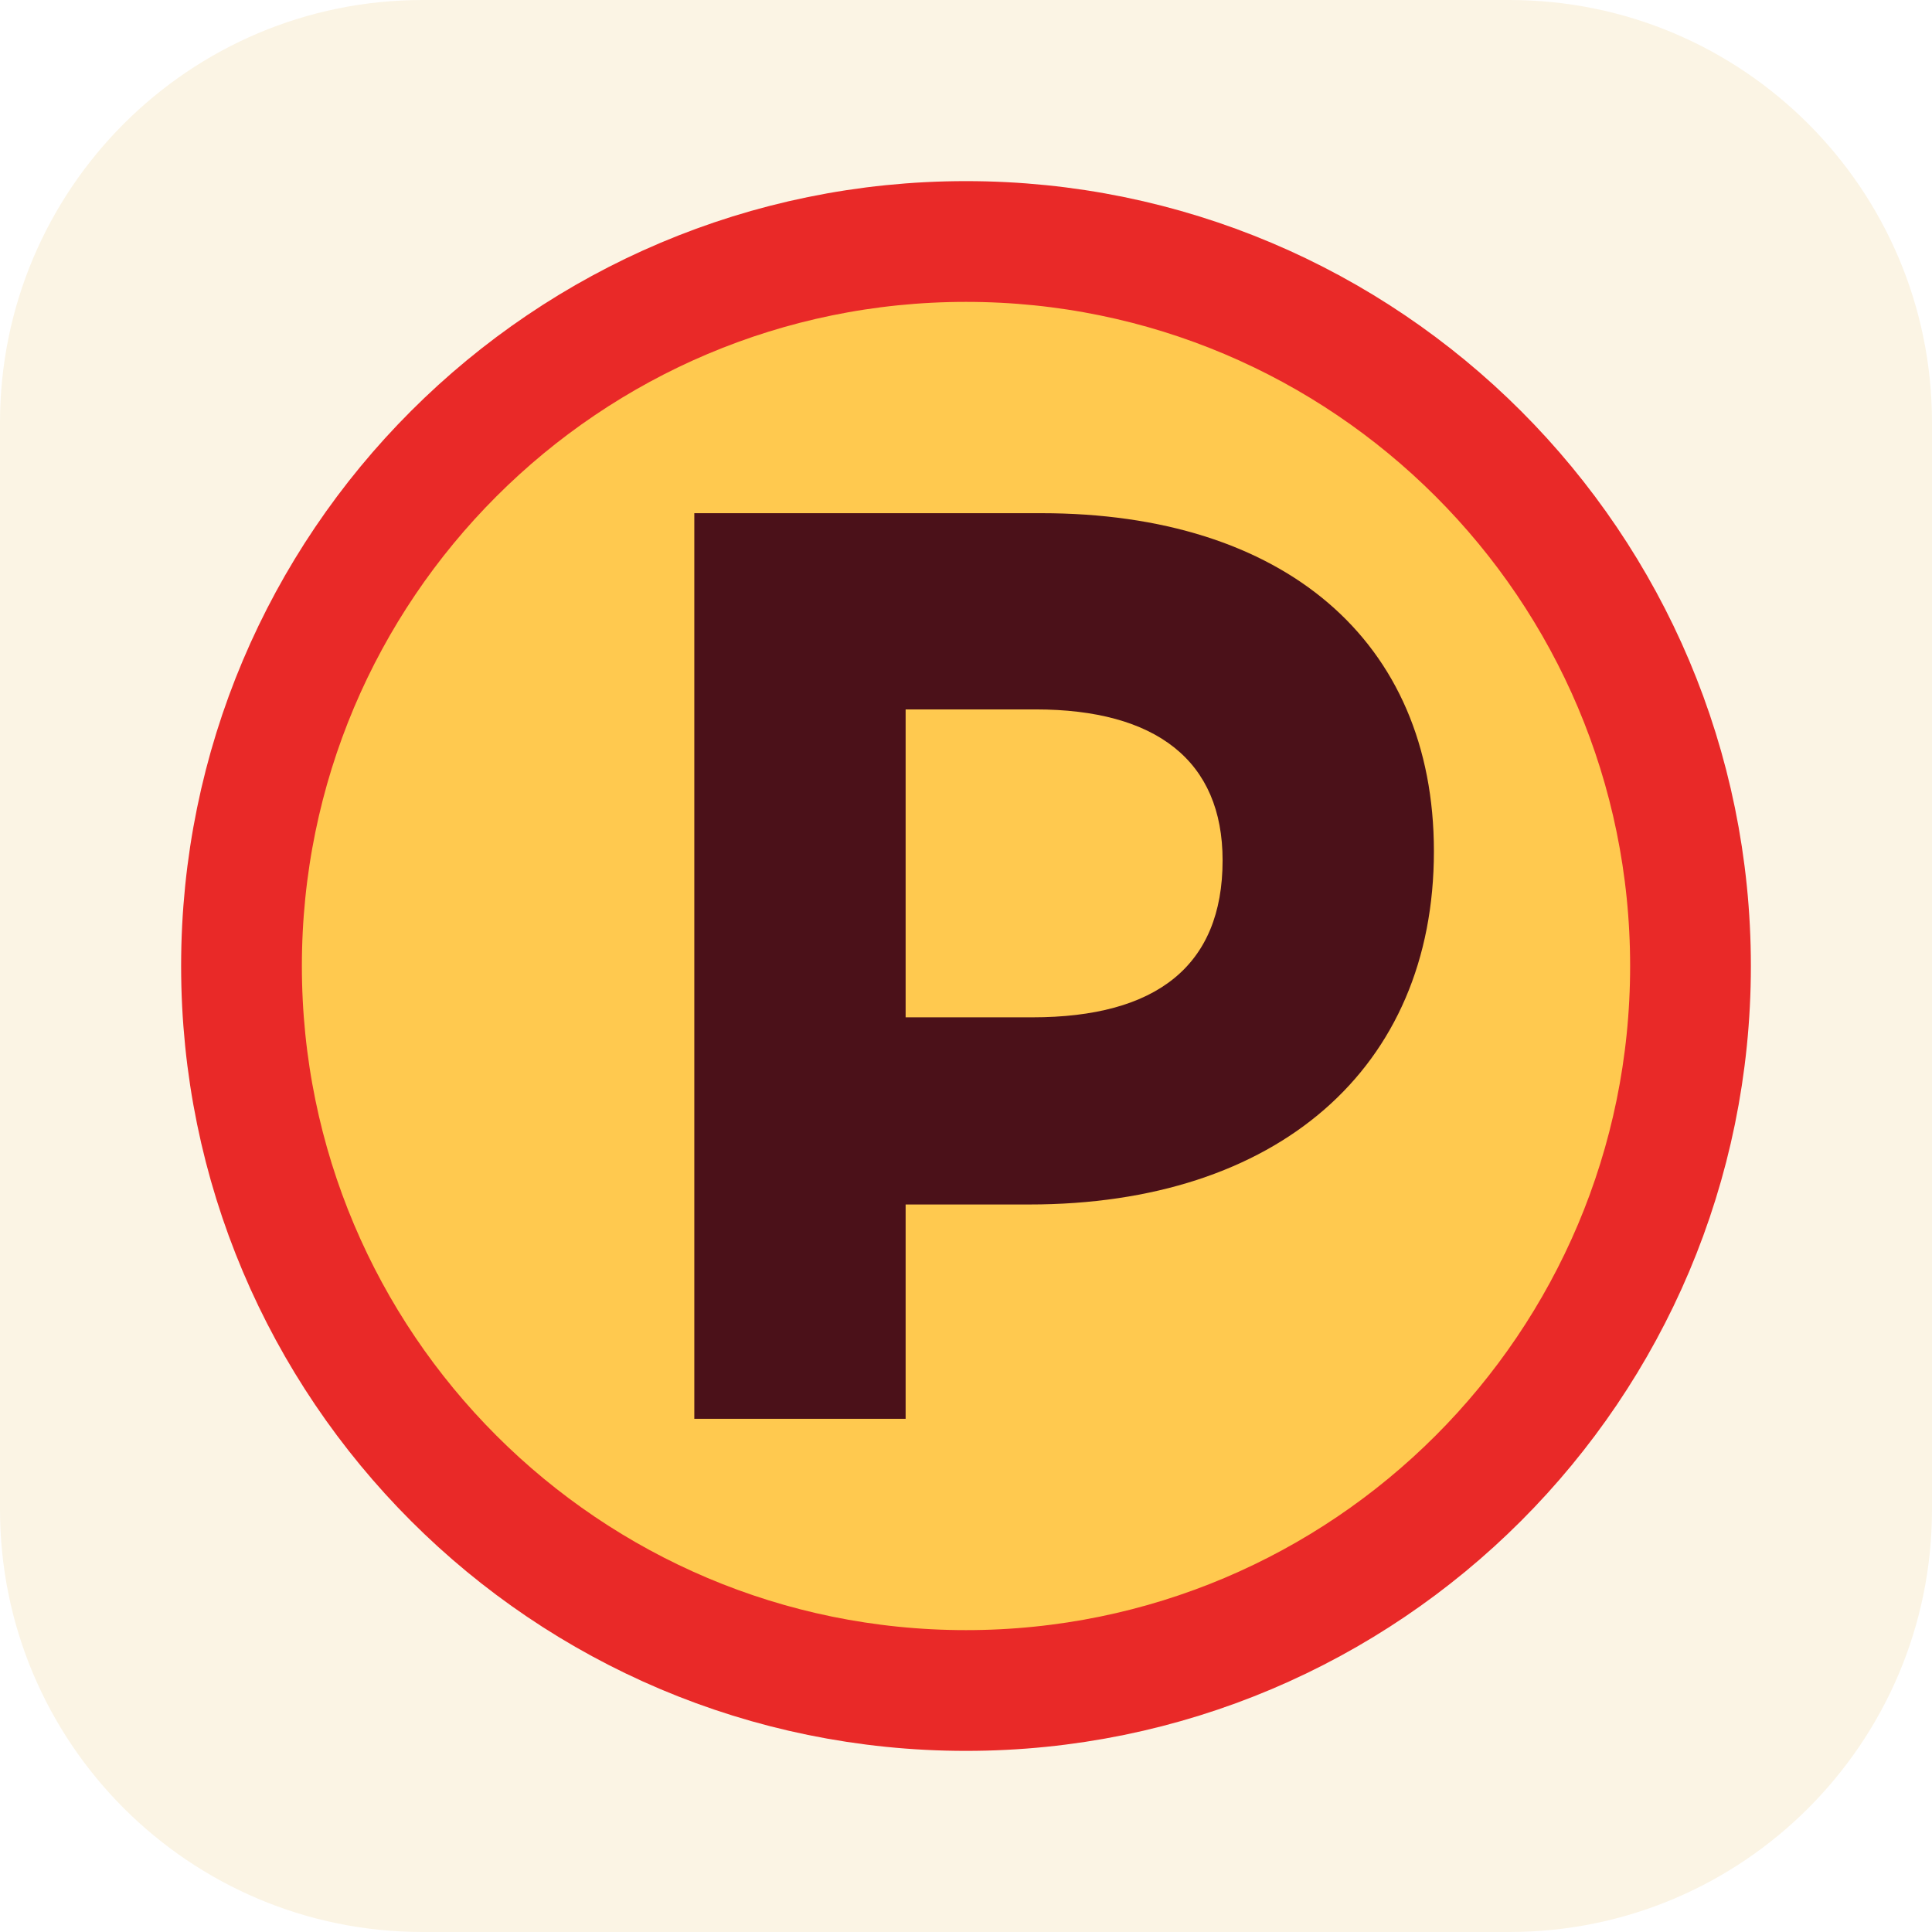
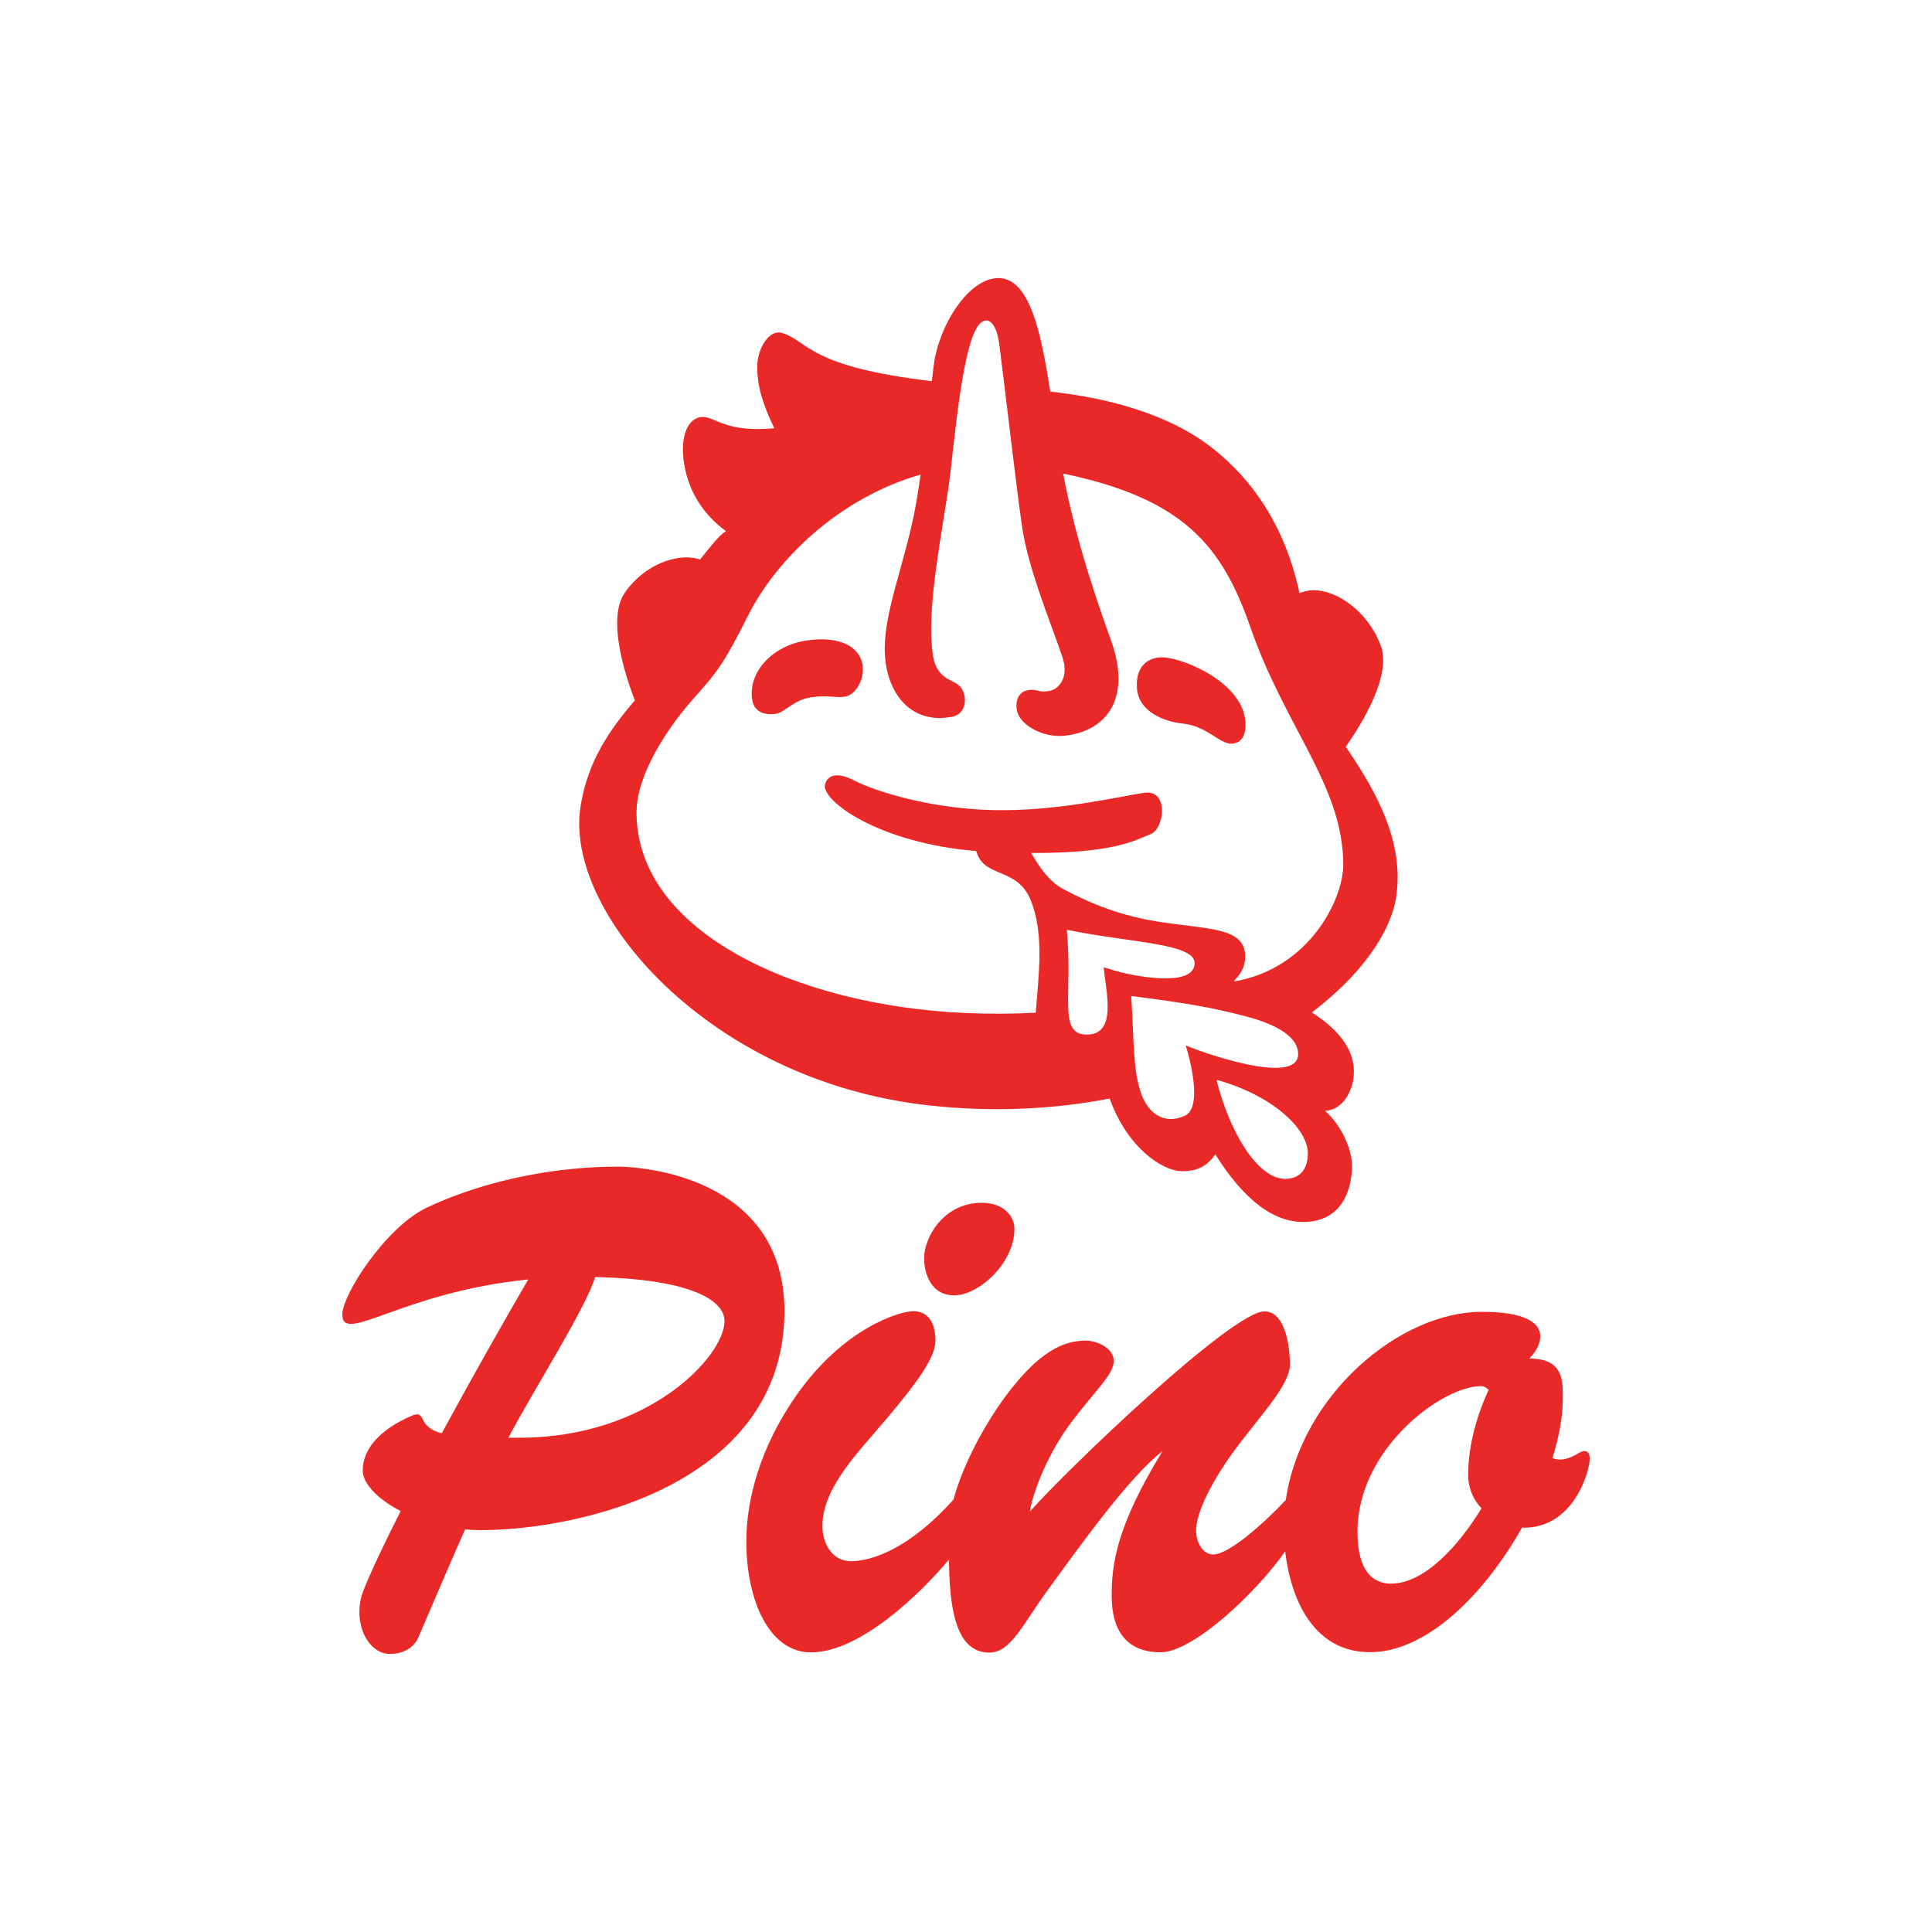
- <svg xmlns="http://www.w3.org/2000/svg" viewBox="0 0 64 64">
-   <rect width="64" height="64" rx="14" fill="#fbf4e4" />
-   <circle cx="32" cy="32" r="24" fill="#ffc94f" stroke="#e92928" stroke-width="4" />
-   <path d="M23 47V17h11.5c8 0 13 4.2 13 11.2 0 7.2-5.2 11.7-13.4 11.7H30V47h-7Zm7-13.3h4.2c4.1 0 6.3-1.7 6.3-5.2 0-3.3-2.2-5-6.2-5H30v10.2Z" fill="#4b1119" />
+ <svg xmlns="http://www.w3.org/2000/svg" preserveAspectRatio="xMidYMid meet" id="Layer_1" data-name="Layer 1" viewBox="-32.38 0 996.88 996.88">
+   <defs>
+     <style>
+       .cls-1 {
+         fill: #e92928;
+       }
+     </style>
+   </defs>
+   <path class="cls-1" d="M285.47,601.99c-27.37,0-64.58,5.51-97.62,21.13-21.17,9.99-43.61,44.93-43.61,55.16,0,15.8,30.98-11.64,95.93-18.08-11.5,19.75-28.47,49.58-44.63,79.36-5.21-1.38-8.09-3.61-9.72-7.09-1.31-2.81-2.53-3.31-5.53-2.05-15.98,6.77-25.51,16.79-25.51,28.31,0,6.8,7.72,14.8,19.59,20.95-8.15,16.03-14.99,30.42-19.25,41.03-4.86,12.19-.96,27.9,9.61,32,3.96,1.52,14.96,1.11,18.84-8,8.18-19.08,16.22-37.95,24.02-55.57,2.62.23,5.3.38,8.01.38,51.04,0,156.78-23.68,156.78-113.09,0-65.03-65.33-74.47-86.94-74.47l.03.03ZM235.62,741.84h-5.65c11.82-22.72,40.21-67.26,44.72-82.91,46.64,1,66.76,10.99,66.76,22.8,0,17.76-38.64,60.11-105.83,60.11Z" />
+   <path class="cls-1" d="M459.99,668.39c12.46,0,31.07-16.41,31.07-34.41,0-6.57-5.77-13.36-16.8-13.36-20.2,0-29.81,18.37-29.81,28.49,0,8.15,3.61,19.28,15.55,19.28Z" />
+   <path class="cls-1" d="M782.97,749.3c-6.46,4.16-10.8,4.46-14.3,3.05,3.41-10.96,5.33-21.42,5.33-30.56s.64-20.81-17.32-20.81c4.89-4.37,17.73-24.09-24.58-24.09s-93.17,42.84-101.03,97.09c-12.26,13.04-29.67,28.11-37.41,28.11-5.91,0-8.88-7.09-8.88-12.28,0-9.35,8.09-25.17,18.75-39.97,13.01-18.08,29.7-34.7,29.7-45.95,0-5.25-1.25-27.23-13.19-27.23-16.74,0-101.79,81.5-120.95,103.22.44-5.66,7.19-27.17,21.25-45.92,12.43-16.59,21.95-24.64,21.95-31.8,0-6.56-8.59-10.43-14.53-10.43s-12.9,1.58-20.96,7.38c-18.49,13.33-40.07,48.12-47.17,74.64-22.65,25.23-41.96,31.8-53.02,31.8-9.67,0-14.64-9.29-14.64-18.08,0-20.13,18.9-38.45,33.8-56.24,14.76-17.61,24.52-30.62,24.52-39.44,0-10.93-5.04-15.24-11.41-15.24-7.02,0-35.87,8.62-60.12,43.11-19.22,27.31-26.06,54.63-26.06,75.64,0,30.42,11.79,57.3,33.34,57.3,25.62,0,57.3-31.1,71.21-47.92.29,22.83,2.71,48.03,20.82,48.03,10.98,0,17.15-14.27,29.2-30.89,18.86-26.02,43.23-59.9,60.21-73.09-24.05,39.21-26.26,58.79-26.26,74.73,0,18.79,8.5,29.1,25.24,29.1s49.21-30.56,64.29-52.08c2.83,24.38,14.41,52.02,43.79,52.02s59.11-30.04,78.44-64.3c.32,0,.64.06.96.06,25.77,0,33.95-29.07,33.95-35.64,0-4.66-3.12-4.34-4.95-3.19l.03-.12ZM685.56,817.15c-9.49,0-17.5-6.24-17.5-26.82,0-43.05,43.88-75.11,63.61-75.11,1.49,0,2.85.7,4.1,1.93-5.65,11.9-10.6,28.22-10.6,43.66,0,7.39,2.83,13.16,6.87,17.46-11.41,18.79-29.23,38.83-46.53,38.83l.03.03Z" />
+   <path class="cls-1" d="M383.95,330.45c-17.79,2.58-30.75,16.56-28.13,31.06,1.14,6.27,7.02,7.53,11.97,6.83,4.95-.7,9.17-7.24,18.4-8.56,9.23-1.32,12.14.44,17.41-.32,5.27-.76,10.19-8.59,9.11-16.24-1.28-8.97-10.95-15.33-28.74-12.75l-.03-.03Z" />
+   <path class="cls-1" d="M568.31,339.21c-6.23-.5-14.91,2.75-14.06,15.8.78,12.07,13.74,17.35,23.61,18.32,12.43,1.23,19.33,10.78,25.36,10.4,5.56-.35,7.4-5.36,7.05-10.99-1.31-20.48-30.92-32.65-41.93-33.53h-.03Z" />
+   <path class="cls-1" d="M688.03,462.52c4.9-31.44-15.02-60.75-26-77.25,10.3-14.62,23.35-37.69,18.08-52.02-6.64-18.08-22.88-28.69-34.56-28.72-2.62,0-5.09.59-7.42,1.52-8.97-42.17-31.27-64-44.81-74.73-11.76-9.32-36.02-23.97-83.8-29.28-4.8-31.3-10.8-58.55-26.73-58.55-14.09,0-28.18,20.28-32.52,40-.61,2.73-1.2,7.33-1.86,13.19-64.46-7.59-63.41-20.75-77.45-24.91-6.26-1.88-12.64,7.74-12.64,17.7,0,8.67,2.15,17.61,8.79,31.5-24.95,2.34-30.37-5.83-36.8-5.83-7.69,0-12,9.99-9.72,24,2.18,13.63,9.08,25.67,21.57,34.9-3.64,2.34-8.47,8.56-13.36,14.71-.44-.15-.84-.32-1.31-.44-10.42-2.84-27.4,2.81-37.56,17.64-8.71,12.72-.79,39.86,5.27,55.42-12.81,14.95-24.46,31.3-28.1,55.21-8.24,53.95,66.03,140.87,178.88,153.68,33.86,3.84,65.57,2.08,94.22-3.43,8.79,24.85,26.93,37.48,37.41,37.48,7.98,0,12.81-2.58,17.09-8.68,14.76,23.53,30.63,35.99,47.54,34.82,20.67-1.44,23-21.25,23-28.78,0-8.44-5.21-20.83-13.97-28.54,8.09,0,14.94-9.11,14.94-20.4,0-12.43-9.61-22.62-21.69-30.33,25.04-19.02,40.59-40.71,43.59-59.9h-.09ZM528.36,533.82c-14.99,0-7.13-20.34-10.25-53.66,0-.21.18-.38.38-.35,30.69,6.47,65.54,6.83,65.54,17.06,0,9.58-16.94,8.77-30.19,6.48-5.12-.88-8.76-1.76-16.48-4.16-.12-.03-.23.06-.23.18,1.16,12.54,7.02,34.46-8.74,34.46h-.03ZM579.66,539.48s-.2.03-.18.15c1.92,5.95,8.88,31.74-.44,36.05-10.8,4.98-18.93-1.41-22.45-11.02-4.54-12.43-3.7-26.96-5.27-50.35,0-.21.18-.38.35-.35,26.87,3.46,40.73,5.71,59.01,10.52,17.82,4.69,26.76,11.49,26.76,19.37,0,17.03-51.13-1.37-57.79-4.37ZM630.79,608.29c-14.58,0-29.06-25.14-35.37-50.76-.03-.15.11-.3.26-.26,28.24,7.88,46.76,24.94,46.76,37.83,0,7.97-3.87,13.16-11.64,13.16v.03ZM605.02,506.33c-.23-.06-.47-.11-.67-.15,3.2-3.46,5.77-6.92,5.77-12.48,0-15.59-19.04-13.95-45.59-18.26-17.24-2.78-32.23-8.18-48.22-16.65-7.33-3.9-12.4-11.34-16.6-18.67,42.28.15,52.79-6.18,61.64-9.73,7.19-2.87,9.43-23.09-3.2-21.33-12.64,1.76-45.37,9.88-79.13,8.91-33.77-.97-61.14-10.37-70.23-15.06-5.74-2.99-13.1-5.1-15.4,1.47-2.88,8.21,26.96,30.57,77.97,34.76,3.78,14.16,21.02,8,28.07,25.29,7.14,17.55,4.05,38.86,2.62,58.11-12.03.65-23.94.68-36.25.15-86.79-3.78-169.74-41.62-169.74-103.51,0-19.25,15.69-43.29,29.09-58.35,12.99-14.59,16.01-18.49,28.53-43.34,14.53-28.78,46.79-60.55,88.98-72.62-.67,4.66-1.43,9.41-2.24,14.21-5.24,30.57-17.24,56.59-16.22,78.31,1.02,21.04,14.06,36.75,35.06,32.35,5.09-1.05,6.96-6.24,6.02-10.76-1.54-7.44-7.28-6.62-11.64-10.93-4.1-4.04-4.72-9.14-5.21-15.12-1.98-23.24,5.47-59.14,8.82-82.99,2.65-18.84,6.87-76.34,16.68-83.58,4.08-3.02,7.95.97,9.32,11.37,3.49,27.14,10.05,84.64,12.29,97.5,4.17,23.77,19.48,59.08,21.08,66.82,1.6,7.77-2.47,13.39-7.22,14.36-6.46,1.35-6.46-1.32-11.64-.23-5.18,1.08-6.29,6.21-5.39,10.64,1.43,6.95,12.87,13.92,24.28,12.81,20.59-1.96,35.4-17.85,24.28-49.06-6.84-19.17-18.05-50.85-24.75-86.22,62.74,13.01,82.22,37.89,96.63,79.33,18.17,52.19,47.9,81.88,47.9,122.53,0,17.84-17.35,53.16-55.58,60.08l-.09.06Z" />
</svg>
